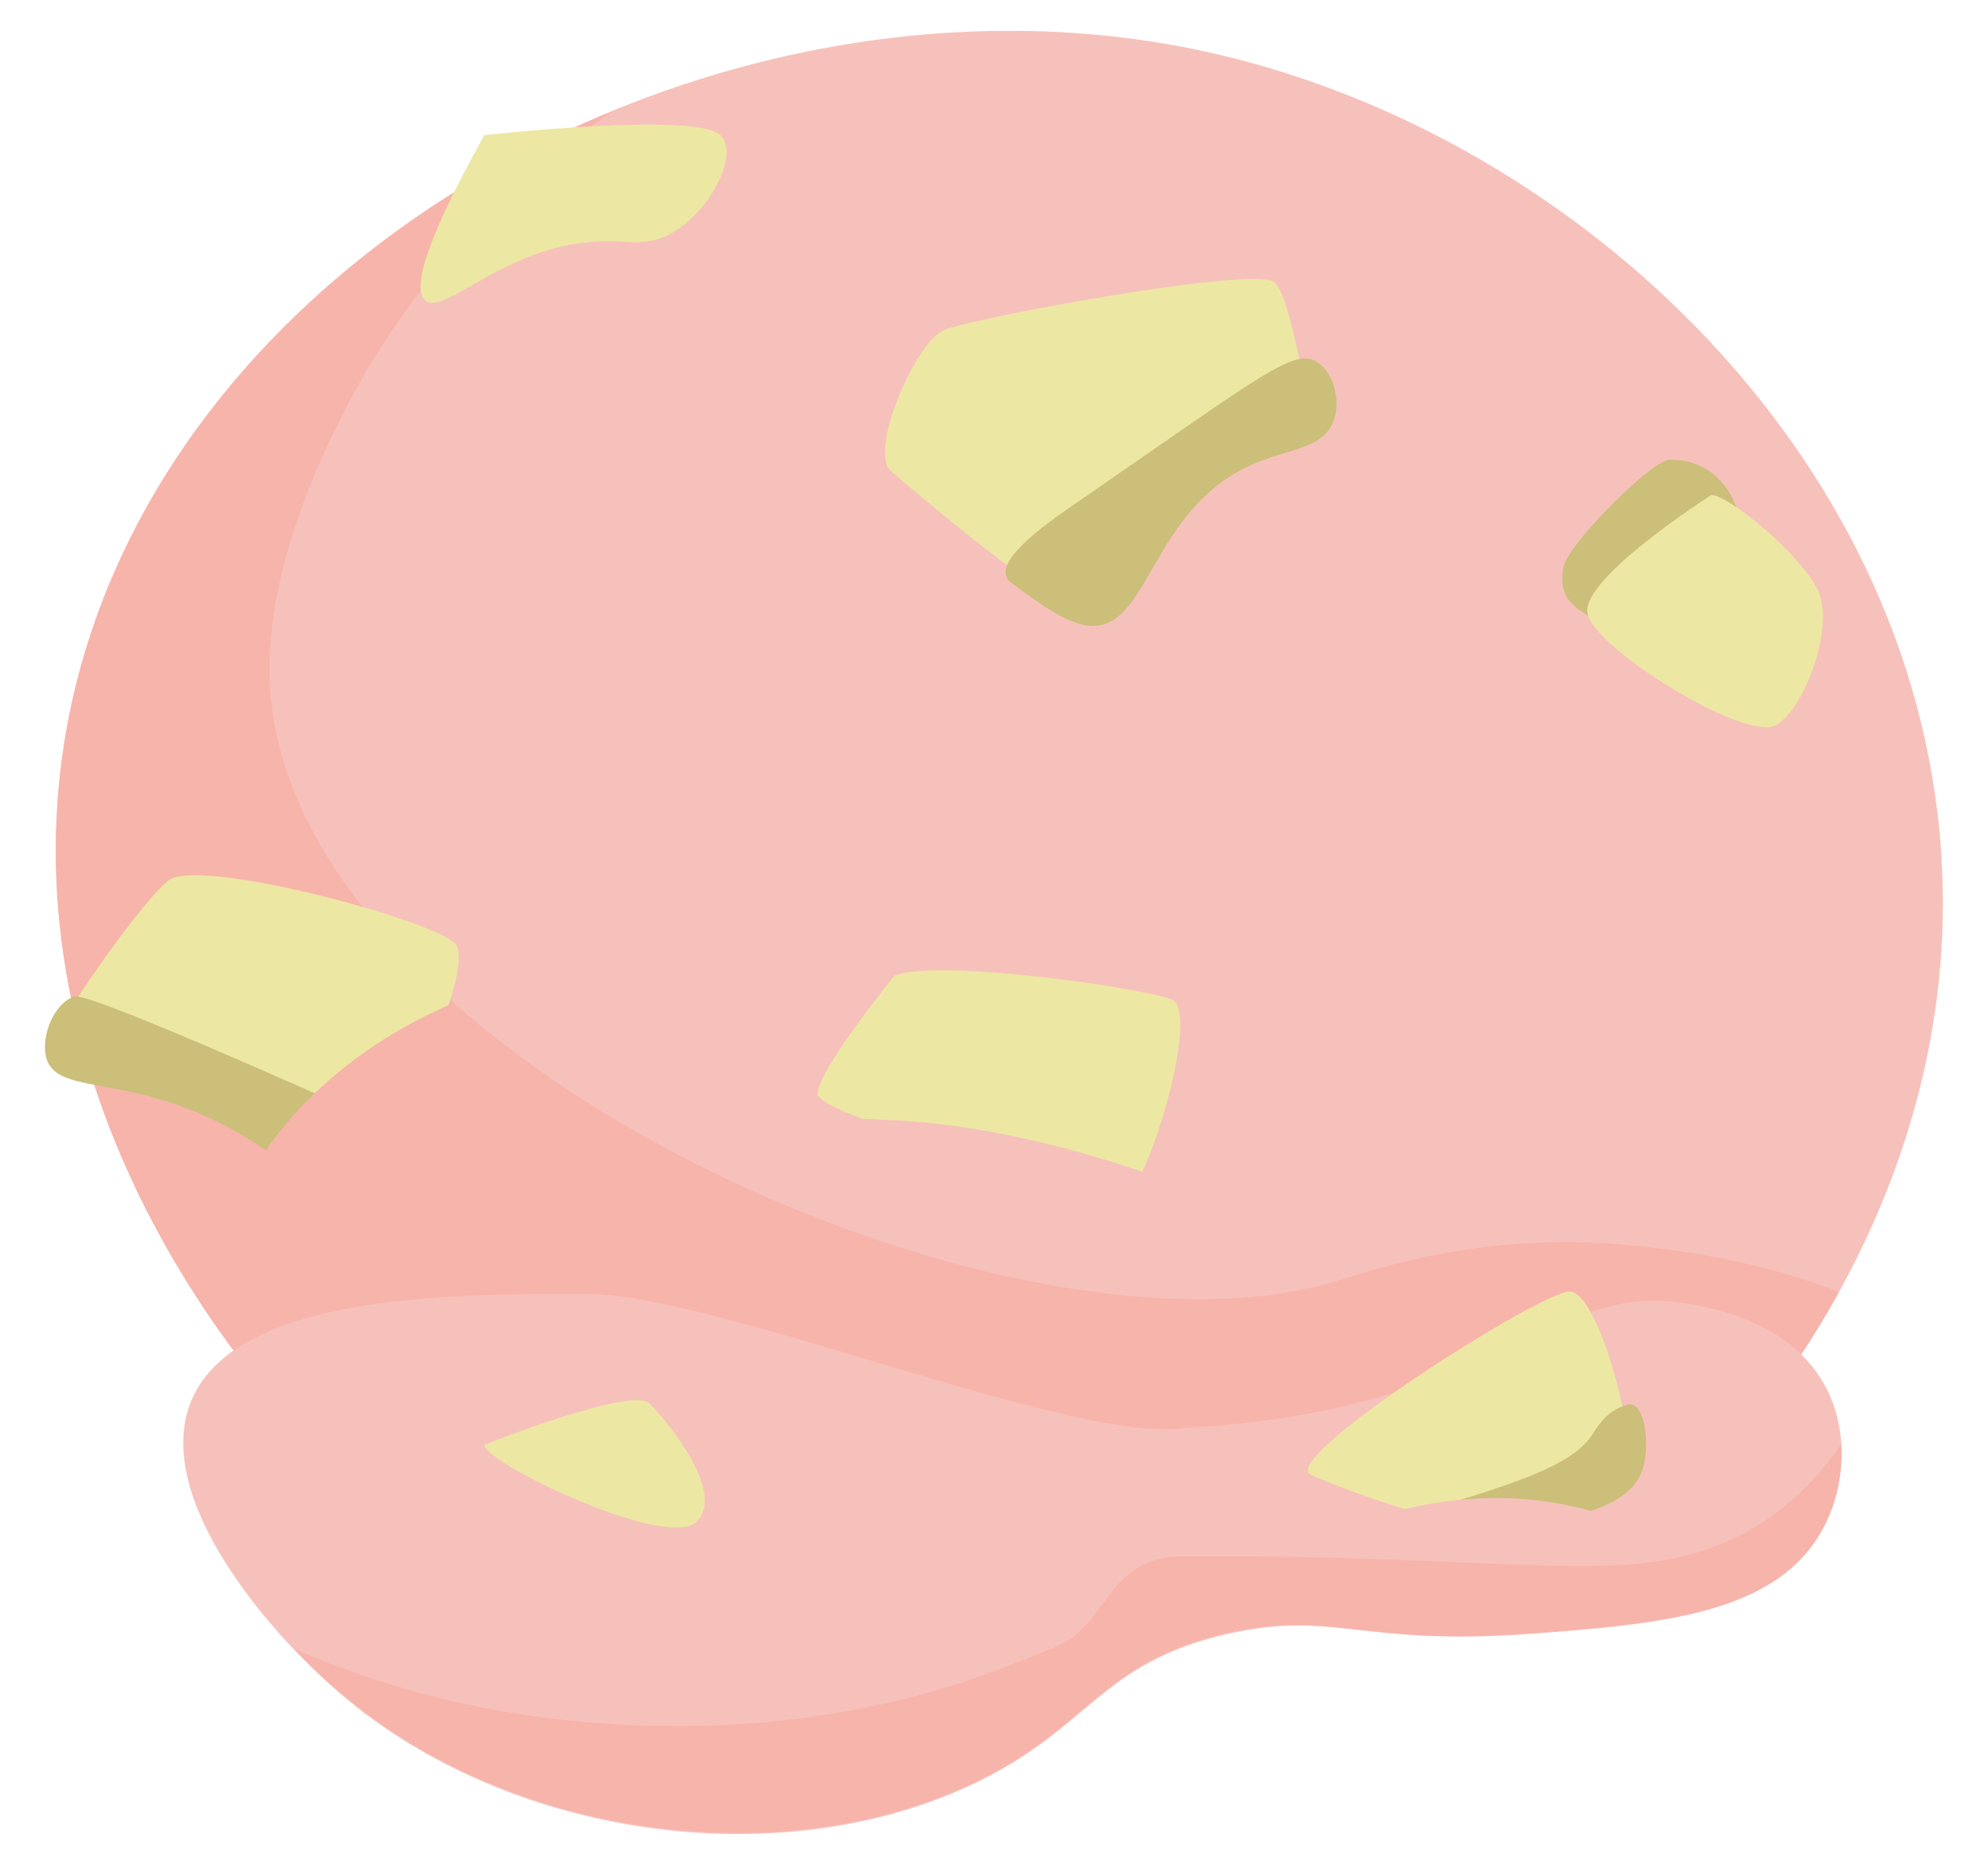
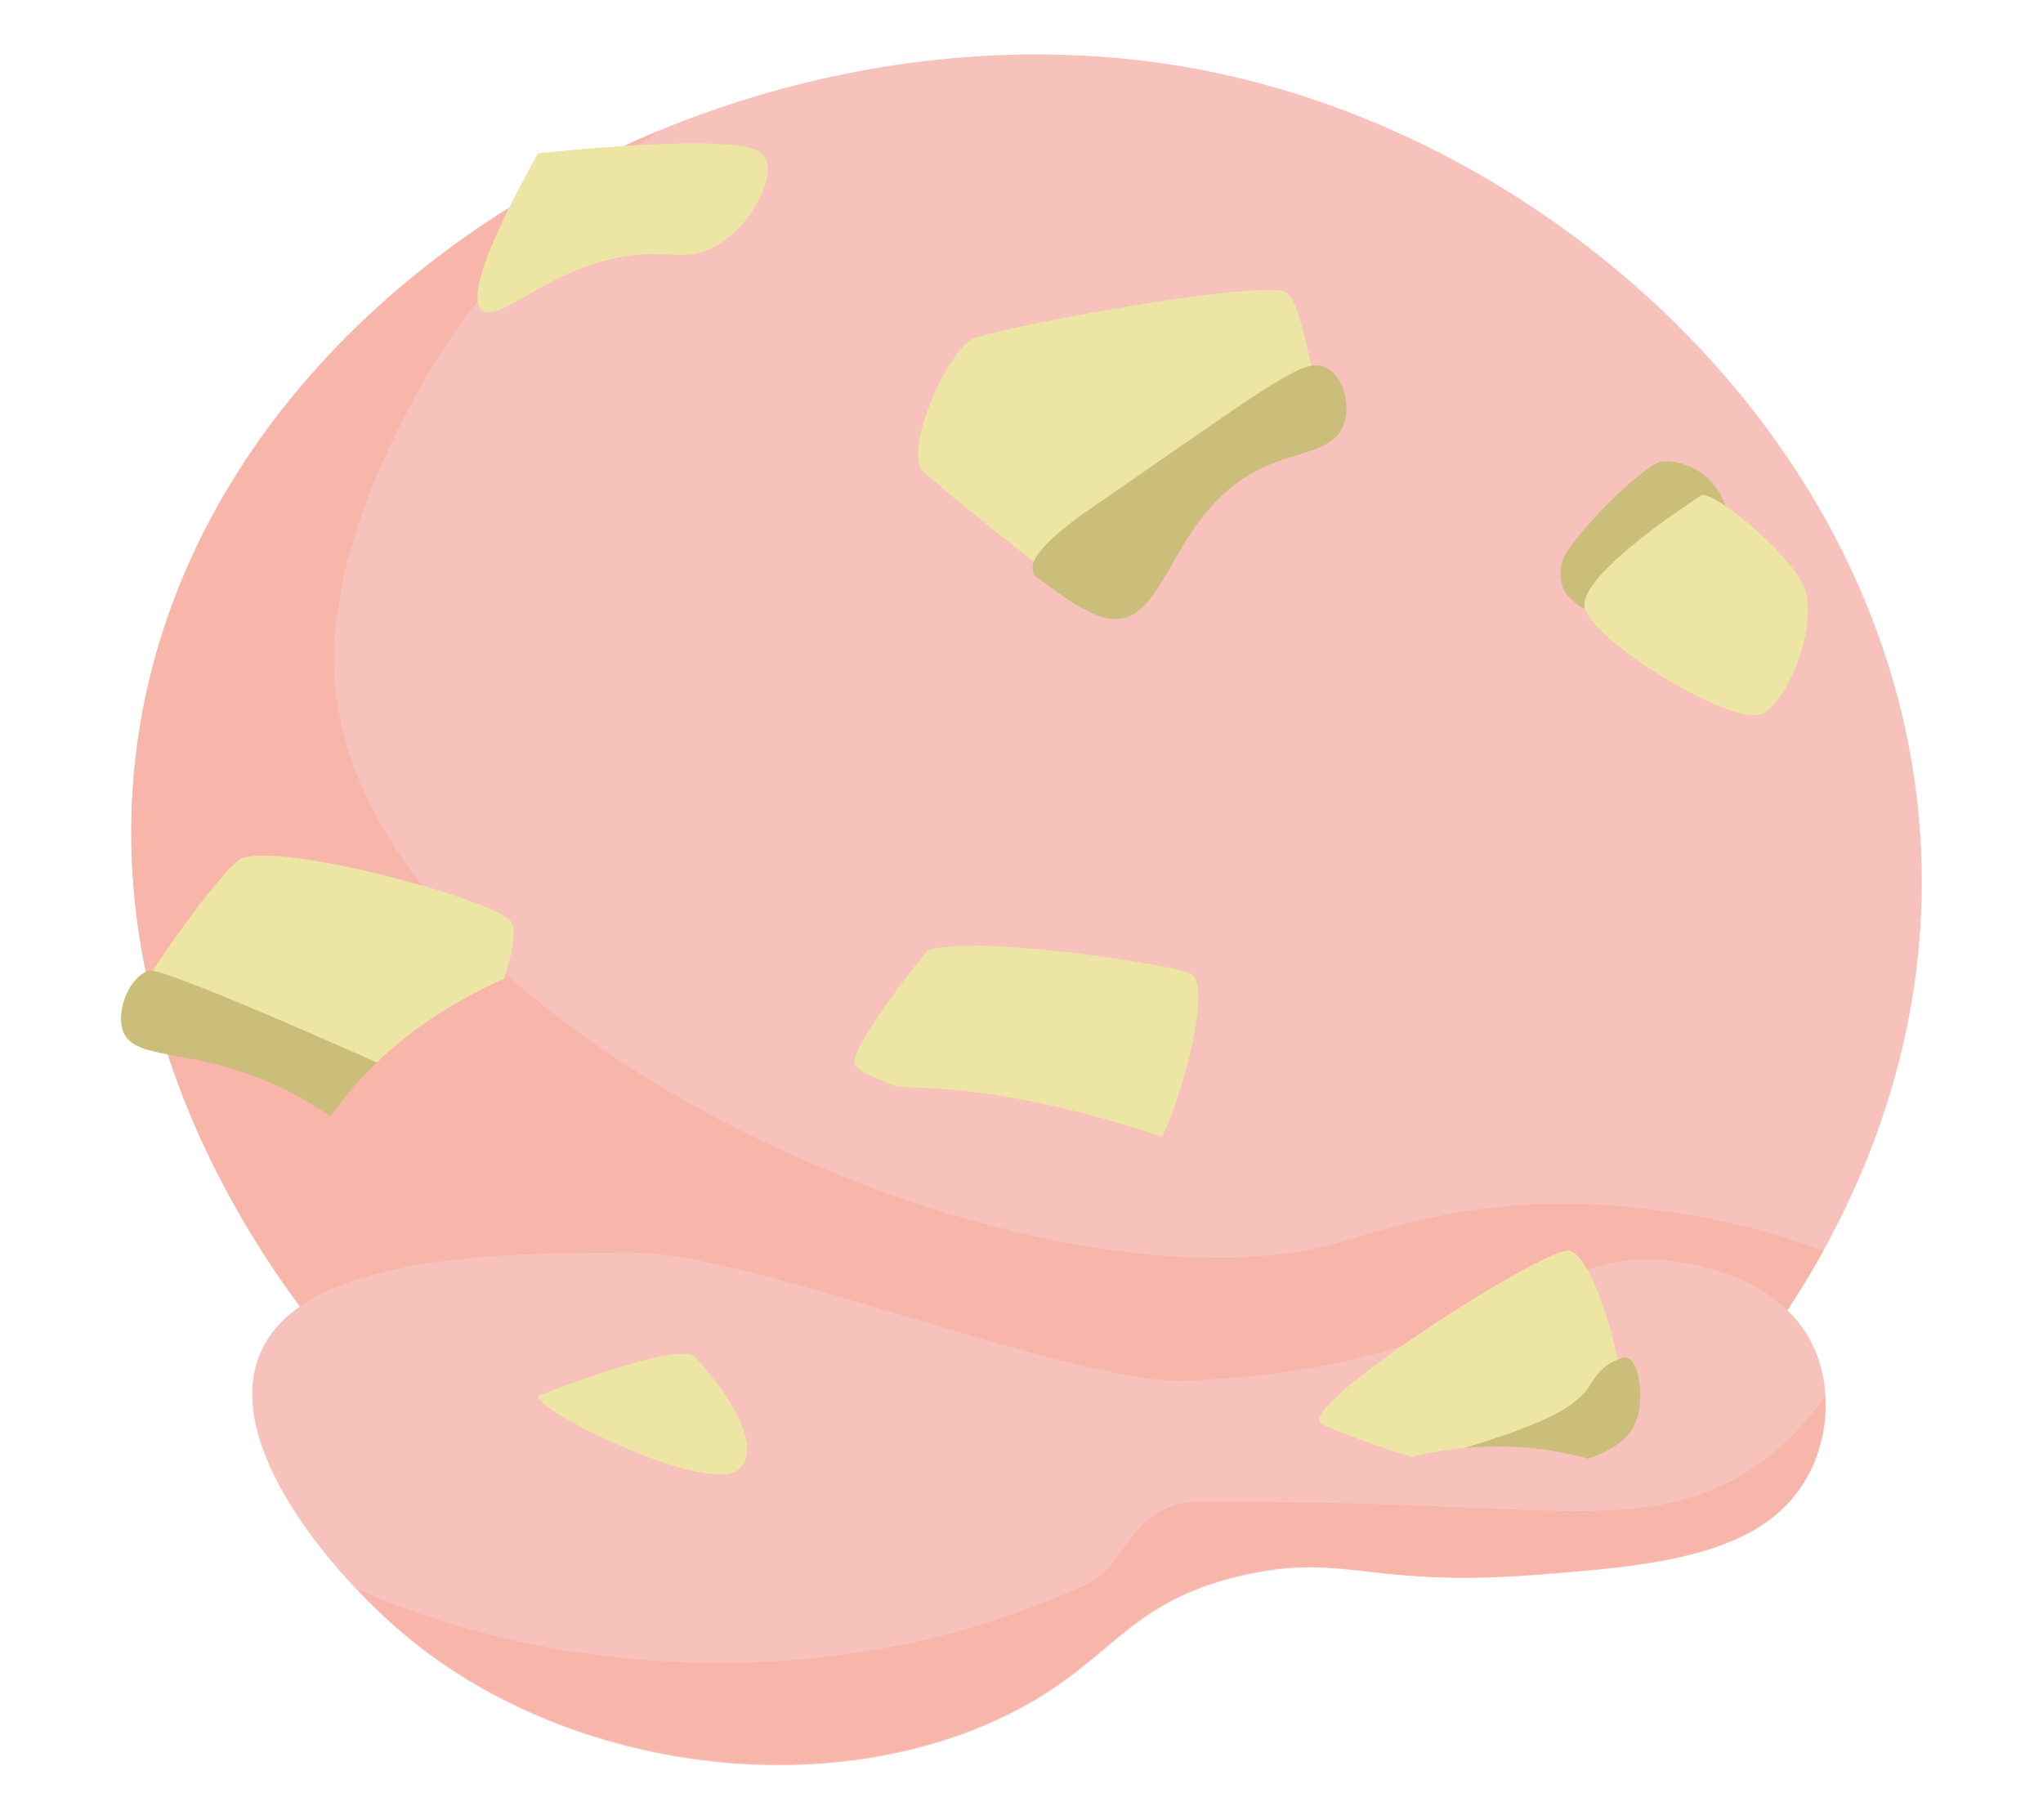
- <svg xmlns="http://www.w3.org/2000/svg" version="1.1" id="Layer_1" x="0px" y="0px" viewBox="0 0 337 316" style="enable-background:new 0 0 337 316;" xml:space="preserve">
+ <svg xmlns="http://www.w3.org/2000/svg" version="1.1" id="Layer_1" x="0px" y="0px" viewBox="0 0 365 325" style="enable-background:new 0 0 365 325;" xml:space="preserve">
  <style type="text/css">
- 	.st0{fill:#F7C1BB;}
- 	.st1{fill:#F7B4AA;}
- 	.st2{fill:#EDE7A4;}
- 	.st3{fill:#CBBF7A;}
+ 	.st0{fill:#F7C2BB;}
+ 	.st1{fill:#F8B6AA;}
+ 	.st2{fill:#EDE5A4;}
+ 	.st3{fill:#CBBE7A;}
</style>
  <g>
-     <g>
-       <path class="st0" d="M70.5,260.9c-35.7-28.2-69.6-81.2-59.1-138C26.1,43,122-8.6,203.2,8.5c61.9,13,121.5,67.2,125.9,136.5    c3.8,60.2-36.2,101.5-41.7,106.9c-22.1,22.1-57.9,10-88.9,15.4C152.1,275.4,108.2,290.7,70.5,260.9z" />
-       <path class="st1" d="M269.6,210.6c-22.1-0.8-38.1,5.1-43.6,6.7C170.9,233.5,50,179.6,45.8,116.9c-1.3-20,9.2-40.6,13-48    c11.9-23.2,28.8-37.5,37-44c1.5-1.2,4.3-3.4,7.9-6c-46,19-83.5,56.6-92.3,104.1c-10.5,56.8,23.4,109.8,59.1,138    c37.7,29.7,81.6,14.5,128,6.3c31-5.4,66.7,6.6,88.9-15.4c2.7-2.7,14.1-14.4,24.3-32.9C298.7,213.7,281.7,211.1,269.6,210.6z" />
-       <path class="st0" d="M200.7,242c-18.2,3-79.3-22.8-101.6-22.7c-23.1,0-59.3,0.1-66.7,18.2c-6.7,16.3,13.3,39.5,25.8,50    c28.2,23.8,73.2,30.4,106.1,15.2c20.6-9.5,21.8-20.8,44-25.8c18-4,22.2,2.2,51.6,0c21.3-1.6,40.4-3.3,48.5-16.7    c4.2-6.9,5.2-16.5,1.5-24.3c-6.2-13.1-23.3-14.9-25.8-15.2c-15-1.6-22,6.5-42.5,13.6C232.6,237.5,218.9,241.2,200.7,242z" />
-       <path class="st1" d="M259.9,276.8c21.3-1.6,40.4-3.3,48.5-16.7c2.7-4.4,4-9.9,3.7-15.3c-6.1,8.8-12.4,12.9-16.3,15    c-17.7,9.3-33.3,4.4-84,4c-5.2,0-9.4,0-12,0c-1.1,0-3,0.2-5,1c-6.1,2.4-7.4,7.8-12.3,12.2c-1.5,1.3-4.1,2.5-12.7,5.8    c-36.7,14-71.9,9.6-86,7c-13.8-2.5-24.9-6.5-33.9-10.3c2.9,3,5.7,5.7,8.3,7.8c28.2,23.8,73.2,30.4,106.1,15.2    c20.6-9.5,21.8-20.8,44-25.8C226.3,272.8,230.5,279.1,259.9,276.8z" />
-     </g>
-     <g>
-       <path class="st2" d="M151.1,79.9c0,0,30,26,34,24c2-1,7.9-13.9,17-21c9.5-7.4,22-9,21-11c-2-4-4-21-7-24s-51,6-56,8    S147.1,76.9,151.1,79.9z" />
-       <g>
-         <path class="st3" d="M171.6,98.9c5,3.7,9.5,7,13.4,7.2c9.9,0.3,10.1-19.6,27.1-27.3c6.3-2.8,12.1-2.7,13.9-7.3     c1.3-3.2,0.3-8.2-2.7-10.1c-3.8-2.5-8.6,1.6-40.2,23.4c-5,3.4-13.8,9.5-12.5,12.9C170.8,98.4,171.3,98.7,171.6,98.9z" />
-       </g>
-       <path class="st2" d="M29.1,148.9c-3.3,1.4-21,26-21,30c0,1.9,14,2,26,6c13.7,4.6,25.9,13.1,28,12c4-2,19-33,15-37    S36.1,145.9,29.1,148.9z" />
-       <g>
-         <path class="st3" d="M66.5,191.2c0,0-51.1-23.2-53.9-22.3c-3.6,1.2-5.8,7.1-4.7,10.6c1.8,5.6,11.7,3.1,26.1,9.3     c14.2,6.1,18.4,14.4,24.9,12c4.4-1.6,8.9-7.8,7.9-9.3C66.9,191.4,66.8,191.2,66.5,191.2z" />
-       </g>
-       <path class="st1" d="M77.1,169.9c-18,7.7-27.4,18.4-32,25c-3,4.2-10.2,14.5-7,19c4.6,6.5,27.7-3.4,29-4" />
-       <path class="st2" d="M151.6,165.4c0,0-13,16-13,20s50,17,53,16s12-30,7-32S158.6,162.4,151.6,165.4z" />
-       <path class="st0" d="M131.1,191.9c0.9-3,10.3-2.5,21-2c5.5,0.3,22.6,1.5,48,11c12.1,4.5,18.2,6.8,18,9c-0.4,4.8-26.6,9.3-51,3    C148.1,208,129.8,196.4,131.1,191.9z" />
-       <g>
-         <path class="st3" d="M266.1,101.9c0,0-2-2-1-6s15-18,18-18c9.4,0,12.9,9.1,12,15c-1.4,9.3-19.4,17.4-28,10     C266.7,102.5,266.4,102.2,266.1,101.9z" />
-       </g>
-       <path class="st2" d="M290.1,83.9c0,0-22,14-21,20s27,22,32,19s10-17,7-23S293.1,83.9,290.1,83.9z" />
-       <path class="st2" d="M82.1,22.9c0,0,36-4,40,0c3.5,3.5-2.3,13.8-9,17c-3.3,1.6-6.1,1.1-9,1c-17.6-0.6-28.5,12.9-32,10    C70.3,49.3,70.7,43.4,82.1,22.9z" />
-       <path class="st2" d="M222.1,249.9c1.7,1,20,8,26,8s24-8,27-10s-4-29-9-29S217.1,246.9,222.1,249.9z" />
-       <g>
-         <path class="st3" d="M239.1,256.9c0.1,1.4,33.8,4.5,39-7c1.8-3.9,0.9-11-1.3-11.8c-0.5-0.2-1.1,0-1.8,0.3c-3,1.1-4.5,3.9-4.9,4.5     c-3.3,5.5-13.6,8.6-28,13C239.6,256.6,239.1,256.7,239.1,256.9z" />
-       </g>
-       <path class="st0" d="M275.1,257.9c-4.8-1.9-12.1-3.9-21-4c-14.8-0.1-29.4,5.5-29,8c0.3,1.8,8.7,3.1,43,1" />
-       <path class="st2" d="M82.1,244.9c0,0,25-10,28-7s13,15,8,20S82.1,247.9,82.1,244.9z" />
-     </g>
+     <path class="st0" d="M84.5,265.4c-35.7-28.2-69.6-81.2-59.1-138C40.1,47.5,136-4.1,217.2,13c61.9,13,121.5,67.2,125.9,136.5   c3.8,60.2-36.2,101.5-41.7,106.9c-22.1,22.1-57.9,10-88.9,15.4C166.1,279.9,122.2,295.2,84.5,265.4z" />
+     <path class="st1" d="M283.6,215.1c-22.1-0.8-38.1,5.1-43.6,6.7C184.9,238,64,184.1,59.8,121.4c-1.3-20,9.2-40.6,13-48   c11.9-23.2,28.8-37.5,37-44c1.5-1.2,4.3-3.4,7.9-6c-46,19-83.5,56.6-92.3,104.1c-10.5,56.8,23.4,109.8,59.1,138   c37.7,29.7,81.6,14.5,128,6.3c31-5.4,66.7,6.6,88.9-15.4c2.7-2.7,14.1-14.4,24.3-32.9C312.7,218.2,295.7,215.6,283.6,215.1z" />
+     <path class="st0" d="M214.7,246.5c-18.2,3-79.3-22.8-101.6-22.7c-23.1,0-59.3,0.1-66.7,18.2c-6.7,16.3,13.3,39.5,25.8,50   c28.2,23.8,73.2,30.4,106.1,15.2c20.6-9.5,21.8-20.8,44-25.8c18-4,22.2,2.2,51.6,0c21.3-1.6,40.4-3.3,48.5-16.7   c4.2-6.9,5.2-16.5,1.5-24.3c-6.2-13.1-23.3-14.9-25.8-15.2c-15-1.6-22,6.5-42.5,13.6C246.6,242,232.9,245.7,214.7,246.5z" />
+     <path class="st1" d="M273.9,281.3c21.3-1.6,40.4-3.3,48.5-16.7c2.7-4.4,4-9.9,3.7-15.3c-6.1,8.8-12.4,12.9-16.3,15   c-17.7,9.3-33.3,4.4-84,4c-5.2,0-9.4,0-12,0c-1.1,0-3,0.2-5,1c-6.1,2.4-7.4,7.8-12.3,12.2c-1.5,1.3-4.1,2.6-12.7,5.8   c-36.7,14-71.9,9.6-86,7c-13.8-2.5-24.9-6.5-33.9-10.3c2.9,3,5.7,5.7,8.3,7.8c28.2,23.8,73.2,30.4,106.1,15.2   c20.6-9.5,21.8-20.8,44-25.8C240.3,277.3,244.5,283.6,273.9,281.3z" />
+     <path class="st2" d="M165.1,84.4c0,0,30,26,34,24c2-1,7.9-13.9,17-21c9.5-7.4,22-9,21-11c-2-4-4-21-7-24s-51,6-56,8   S161.1,81.4,165.1,84.4z" />
+     <path class="st3" d="M185.6,103.4c5,3.7,9.5,7,13.4,7.2c9.9,0.3,10.1-19.6,27.1-27.3c6.3-2.8,12.1-2.7,13.9-7.3   c1.3-3.2,0.3-8.2-2.7-10.1c-3.8-2.5-8.6,1.6-40.2,23.4c-5,3.4-13.8,9.5-12.5,12.9C184.8,102.9,185.3,103.2,185.6,103.4z" />
+     <path class="st2" d="M43.1,153.4c-3.3,1.4-21,26-21,30c0,1.9,14,2,26,6c13.7,4.6,25.9,13.1,28,12c4-2,19-33,15-37   S50.1,150.4,43.1,153.4z" />
+     <path class="st3" d="M80.5,195.7c0,0-51.1-23.2-53.9-22.3c-3.6,1.2-5.8,7.1-4.7,10.6c1.8,5.6,11.7,3.1,26.1,9.3   c14.2,6.1,18.4,14.4,24.9,12c4.4-1.6,8.9-7.8,7.9-9.3C80.9,195.9,80.8,195.7,80.5,195.7z" />
+     <path class="st1" d="M91.1,174.4c-18,7.7-27.4,18.4-32,25c-3,4.2-10.2,14.5-7,19c4.6,6.5,27.7-3.4,29-4" />
+     <path class="st2" d="M165.6,169.9c0,0-13,16-13,20s50,17,53,16s12-30,7-32S172.6,166.9,165.6,169.9z" />
+     <path class="st0" d="M145.1,196.4c0.9-3,10.3-2.5,21-2c5.5,0.3,22.6,1.5,48,11c12.1,4.5,18.2,6.8,18,9c-0.4,4.8-26.6,9.3-51,3   C162.1,212.5,143.8,200.9,145.1,196.4z" />
+     <path class="st3" d="M280.1,106.4c0,0-2-2-1-6s15-18,18-18c9.4,0,12.9,9.1,12,15c-1.4,9.3-19.4,17.4-28,10   C280.7,107,280.4,106.7,280.1,106.4z" />
+     <path class="st2" d="M304.1,88.4c0,0-22,14-21,20s27,22,32,19c5-3,10-17,7-23S307.1,88.4,304.1,88.4z" />
+     <path class="st2" d="M96.1,27.4c0,0,36-4,40,0c3.5,3.5-2.3,13.8-9,17c-3.3,1.6-6.1,1.1-9,1c-17.6-0.6-28.5,12.9-32,10   C84.3,53.8,84.7,47.9,96.1,27.4z" />
+     <path class="st2" d="M236.1,254.4c1.7,1,20,8,26,8s24-8,27-10s-4-29-9-29S231.1,251.4,236.1,254.4z" />
+     <path class="st3" d="M253.1,261.4c0.1,1.4,33.8,4.5,39-7c1.8-3.9,0.9-11-1.3-11.8c-0.5-0.2-1.1,0-1.8,0.3c-3,1.1-4.5,3.9-4.9,4.5   c-3.3,5.5-13.6,8.6-28,13C253.6,261.1,253.1,261.2,253.1,261.4z" />
+     <path class="st0" d="M289.1,262.4c-4.8-1.9-12.1-3.9-21-4c-14.8-0.1-29.4,5.5-29,8c0.3,1.8,8.7,3.1,43,1" />
+     <path class="st2" d="M96.1,249.4c0,0,25-10,28-7s13,15,8,20S96.1,252.4,96.1,249.4z" />
  </g>
</svg>
